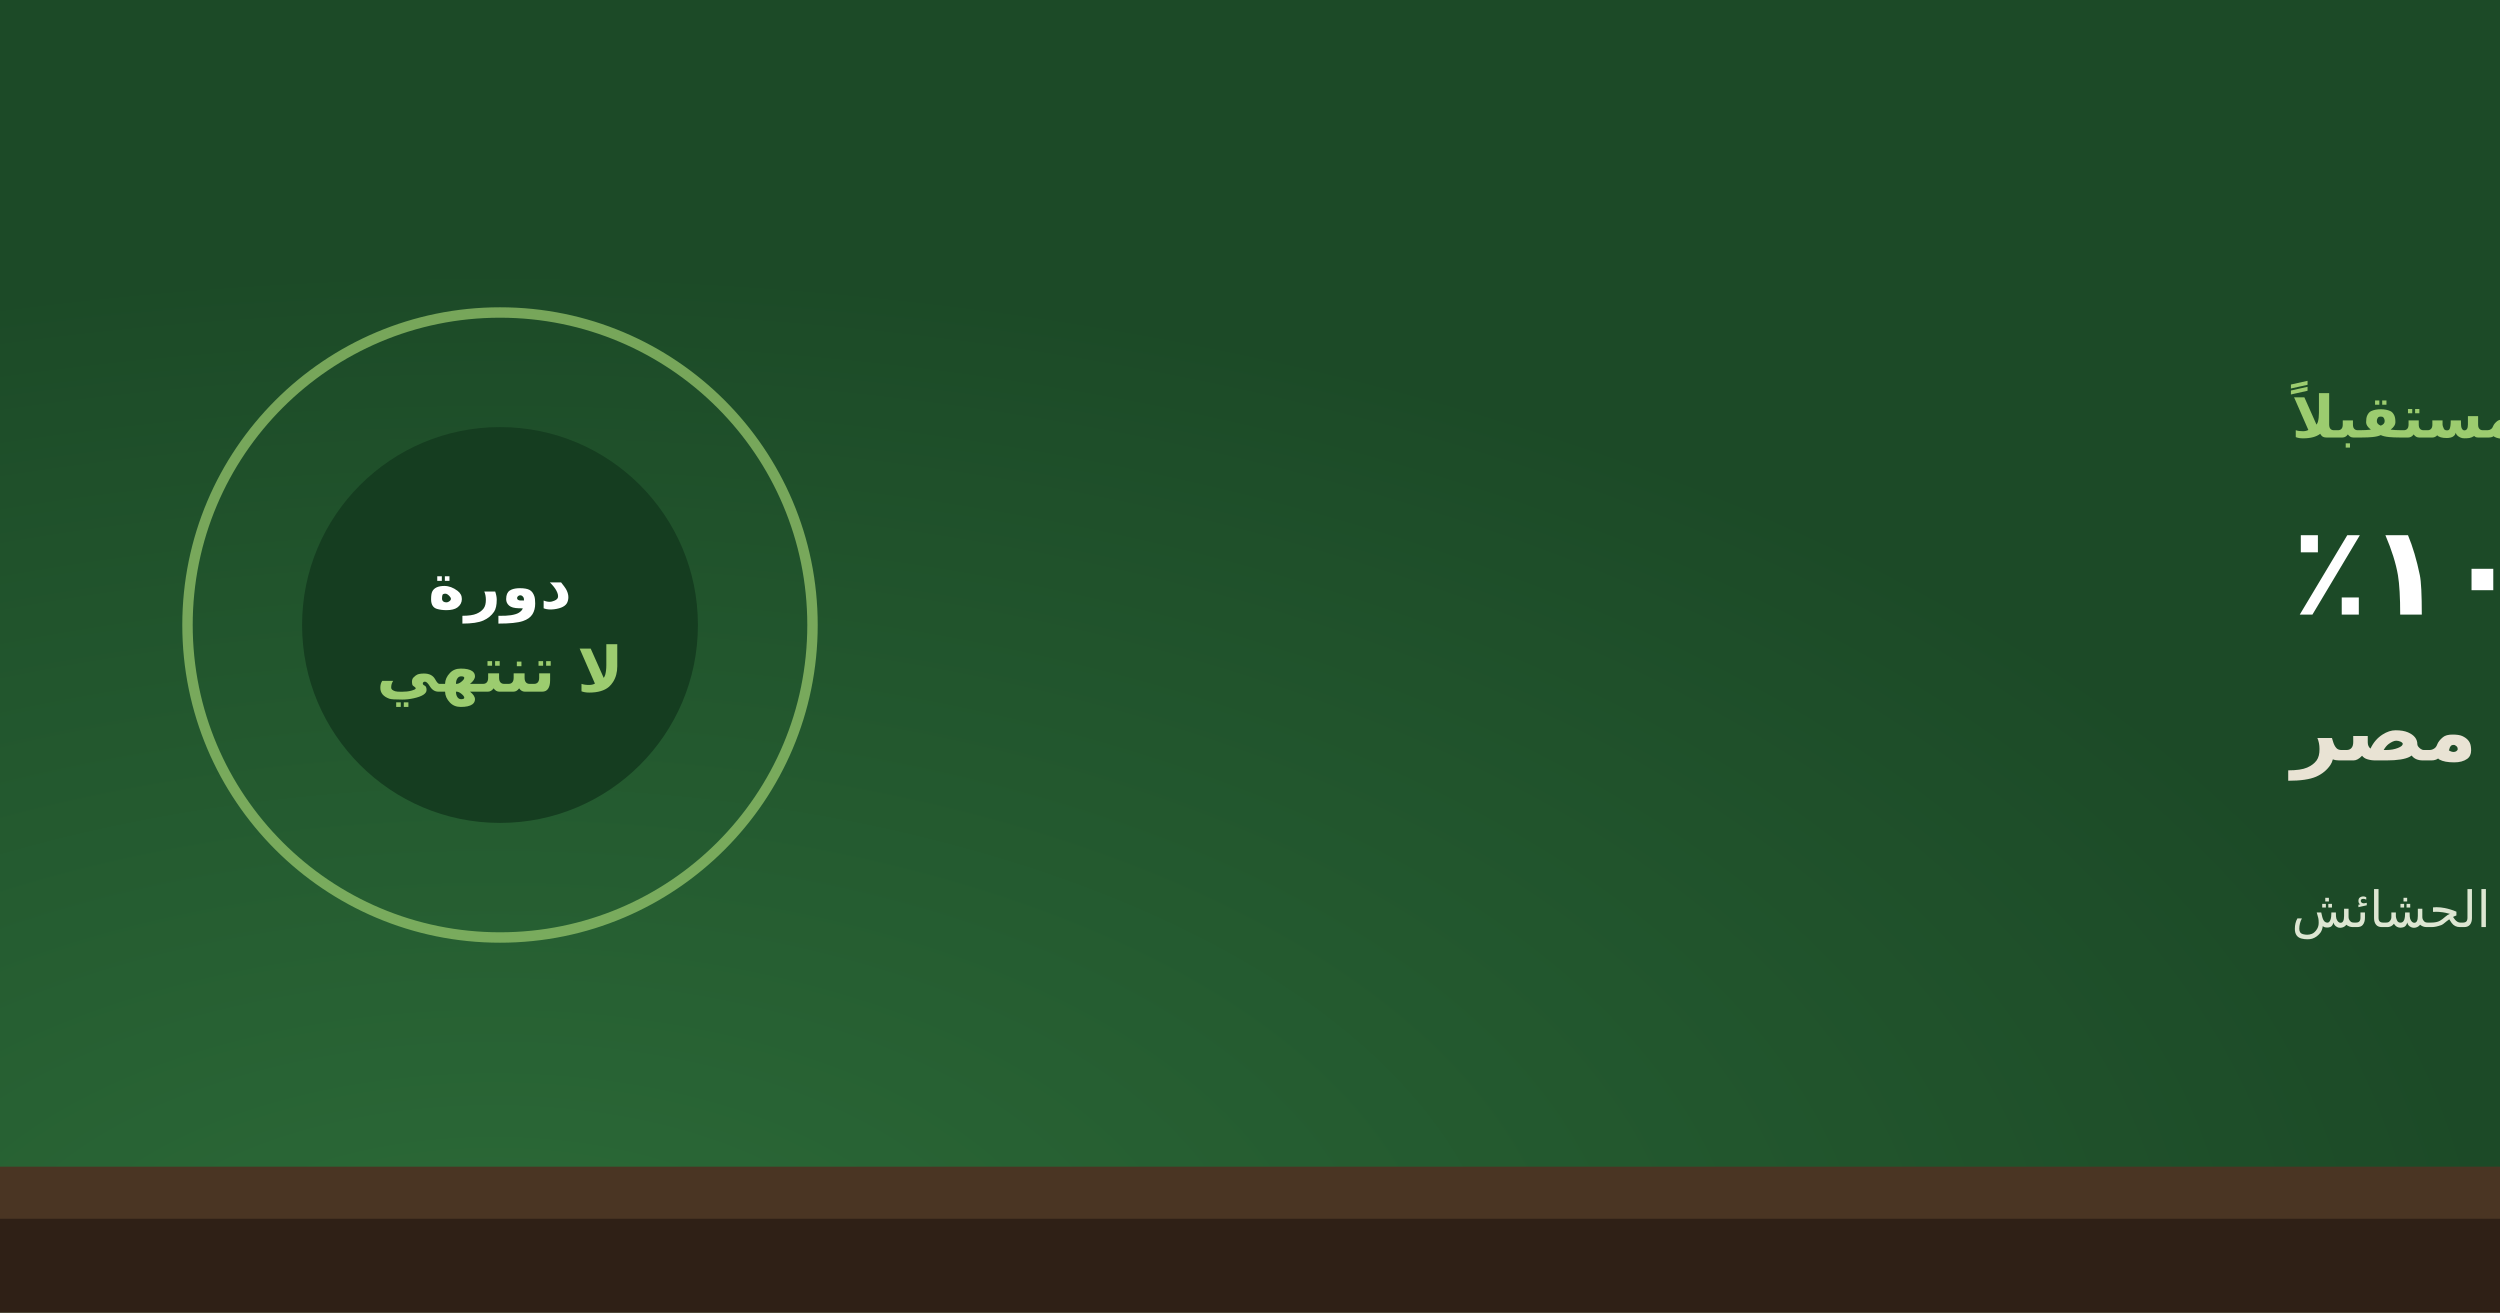
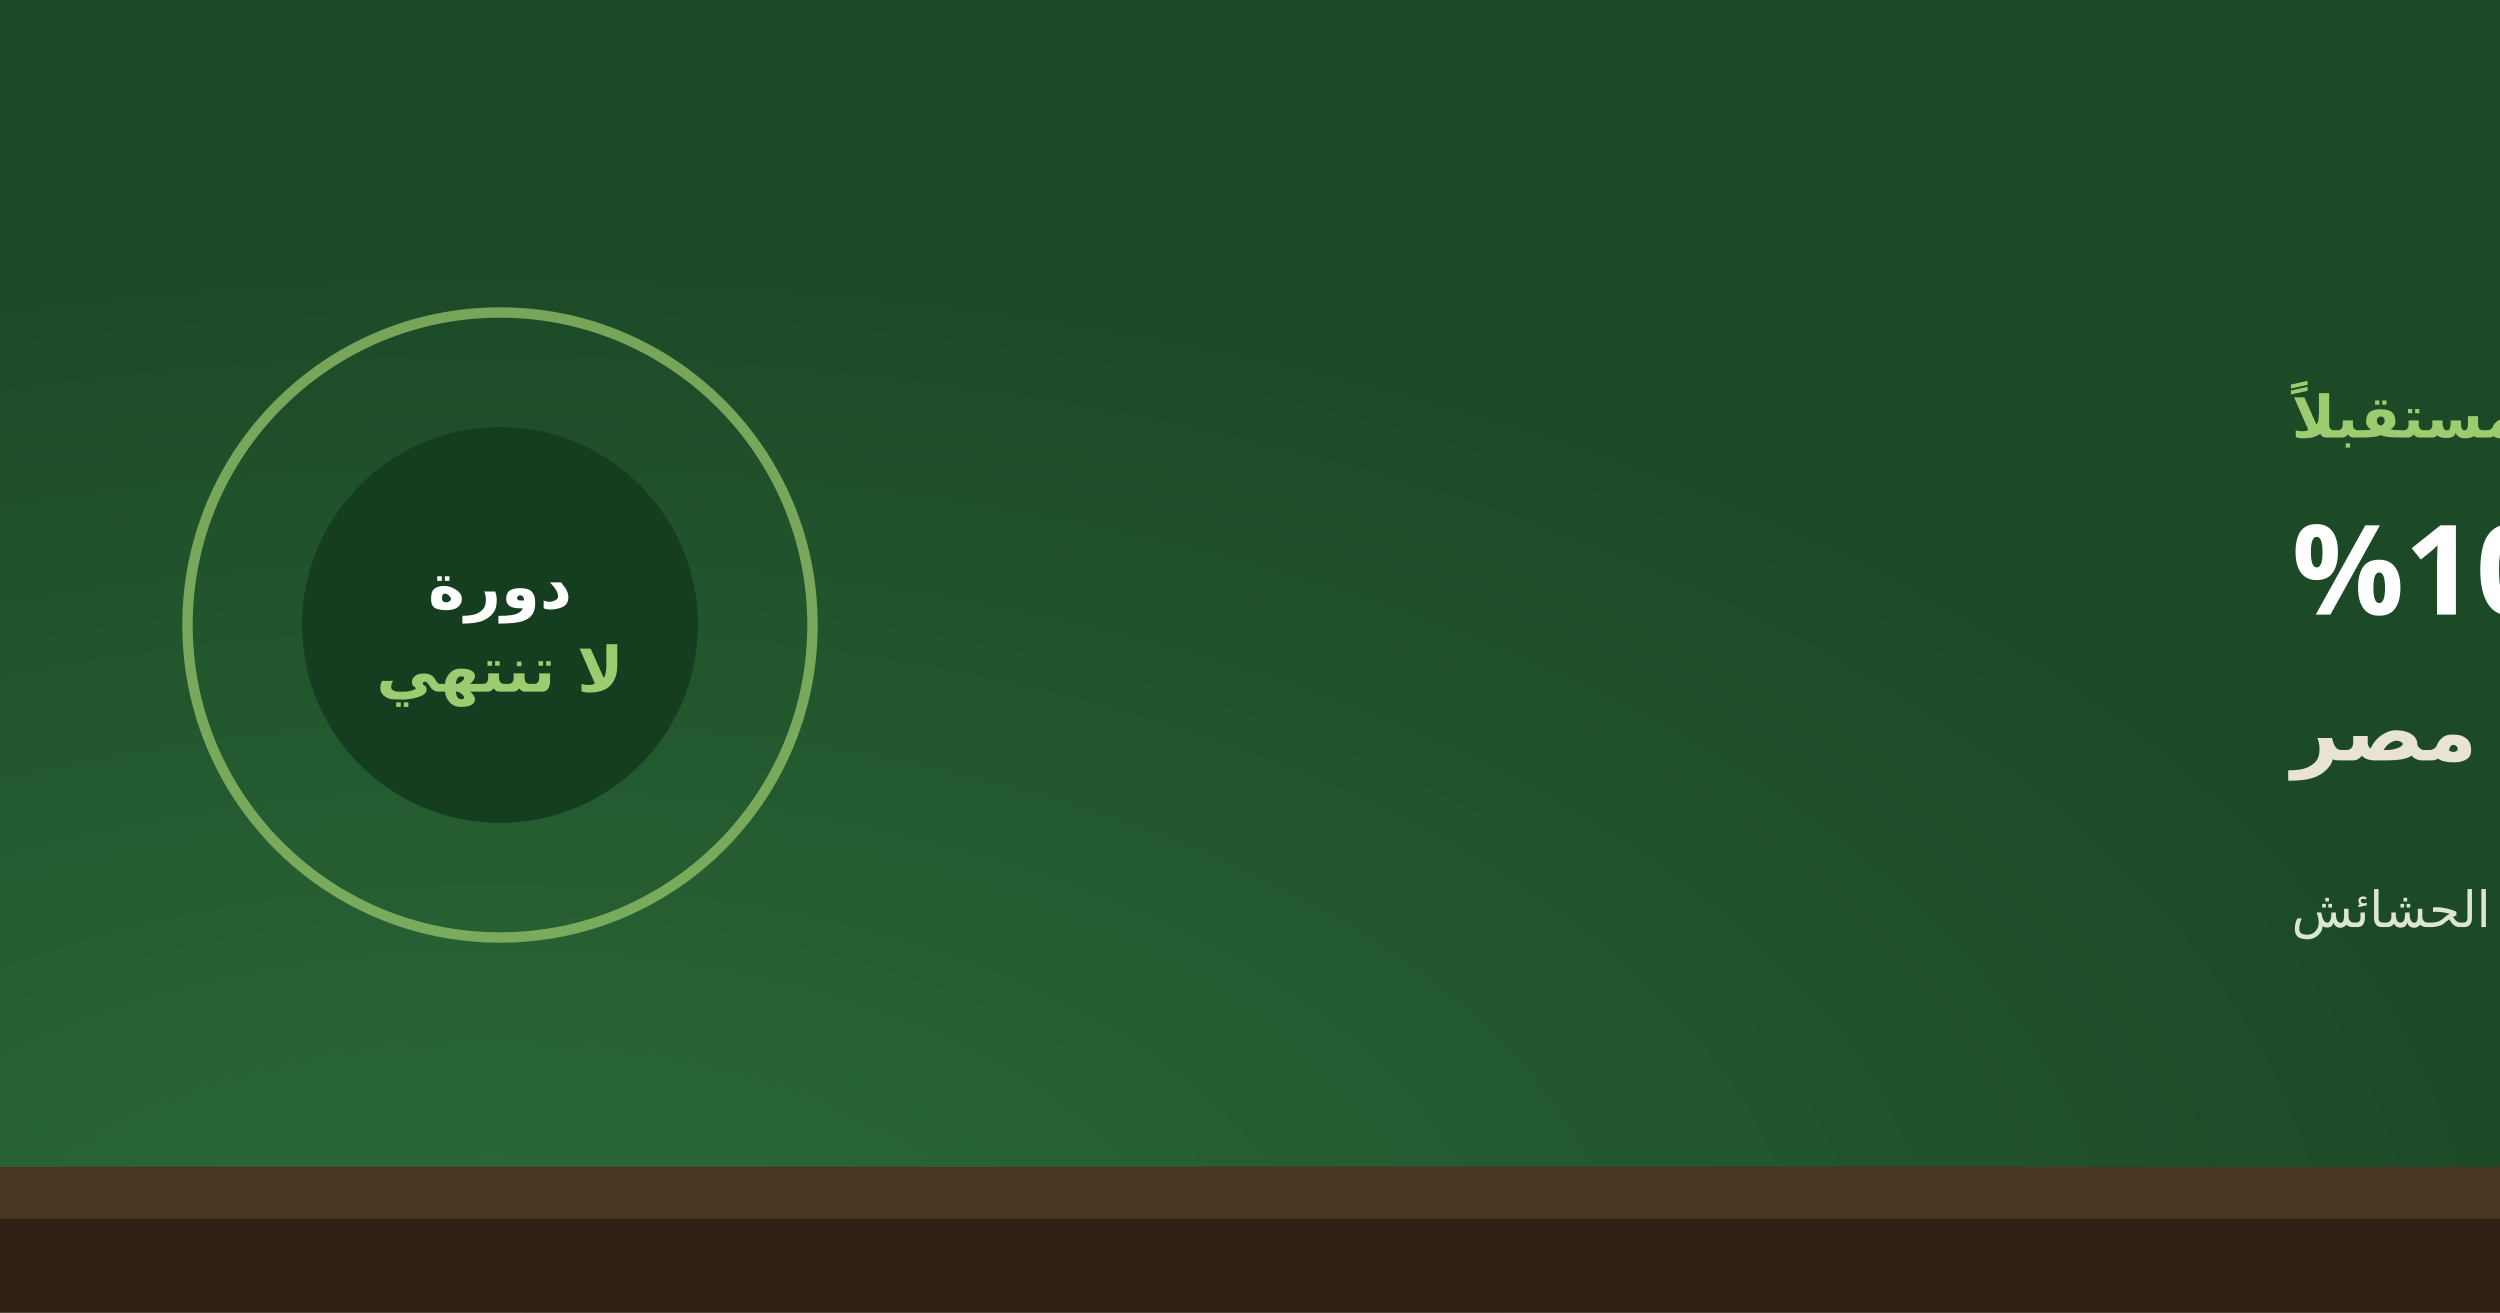
<svg xmlns="http://www.w3.org/2000/svg" width="1200" height="630" viewBox="0 0 1200 630" direction="rtl">
  <defs>
    <radialGradient id="g" cx="20%" cy="100%" r="80%">
      <stop offset="0%" stop-color="#2c6b38" />
      <stop offset="100%" stop-color="#1c4a27" />
    </radialGradient>
  </defs>
  <rect width="1200" height="630" fill="url(#g)" />
  <rect y="560" width="1200" height="70" fill="#4a3523" />
  <rect y="585" width="1200" height="45" fill="#2f2016" />
  <circle cx="240" cy="300" r="150" fill="none" stroke="#9ccc6f" stroke-width="5" opacity="0.7" />
  <circle cx="240" cy="300" r="95" fill="#153d20" />
  <text x="240" y="292" text-anchor="middle" fill="#ffffff" font-family="sans-serif" font-size="30" font-weight="700">دورة</text>
  <text x="240" y="332" text-anchor="middle" fill="#9ccc6f" font-family="sans-serif" font-size="30" font-weight="700">لا تنتهي</text>
  <text x="1100" y="210" text-anchor="end" fill="#9ccc6f" font-family="sans-serif" font-size="28" font-weight="700">مواردنا مستقبلنا — من مخلفاتنا نصنع مستقبلاً</text>
-   <text x="1100" y="295" text-anchor="end" fill="#ffffff" font-family="sans-serif" font-size="60" font-weight="800">كومبوست نباتي ١٠٠٪</text>
+   <text x="1100" y="295" text-anchor="end" fill="#ffffff" font-family="sans-serif" font-size="60" font-weight="800">كومبوست نقي 100%</text>
  <text x="1100" y="365" text-anchor="end" fill="#e9e3d4" font-family="sans-serif" font-size="40" font-weight="600">من مخلفات قصب السكر في مصر</text>
-   <text x="1100" y="445" text-anchor="end" fill="#dde6d2" font-family="sans-serif" font-size="24">مادة عضوية ٤٥–٥٥٪ • رطوبة ٣٥٪ • خالٍ من بذور الحشائش</text>
+   <text x="1100" y="445" text-anchor="end" fill="#dde6d2" font-family="sans-serif" font-size="24">مادة عضوية 45–55% • رطوبة 35% • خالٍ من بذور الحشائش</text>
</svg>
